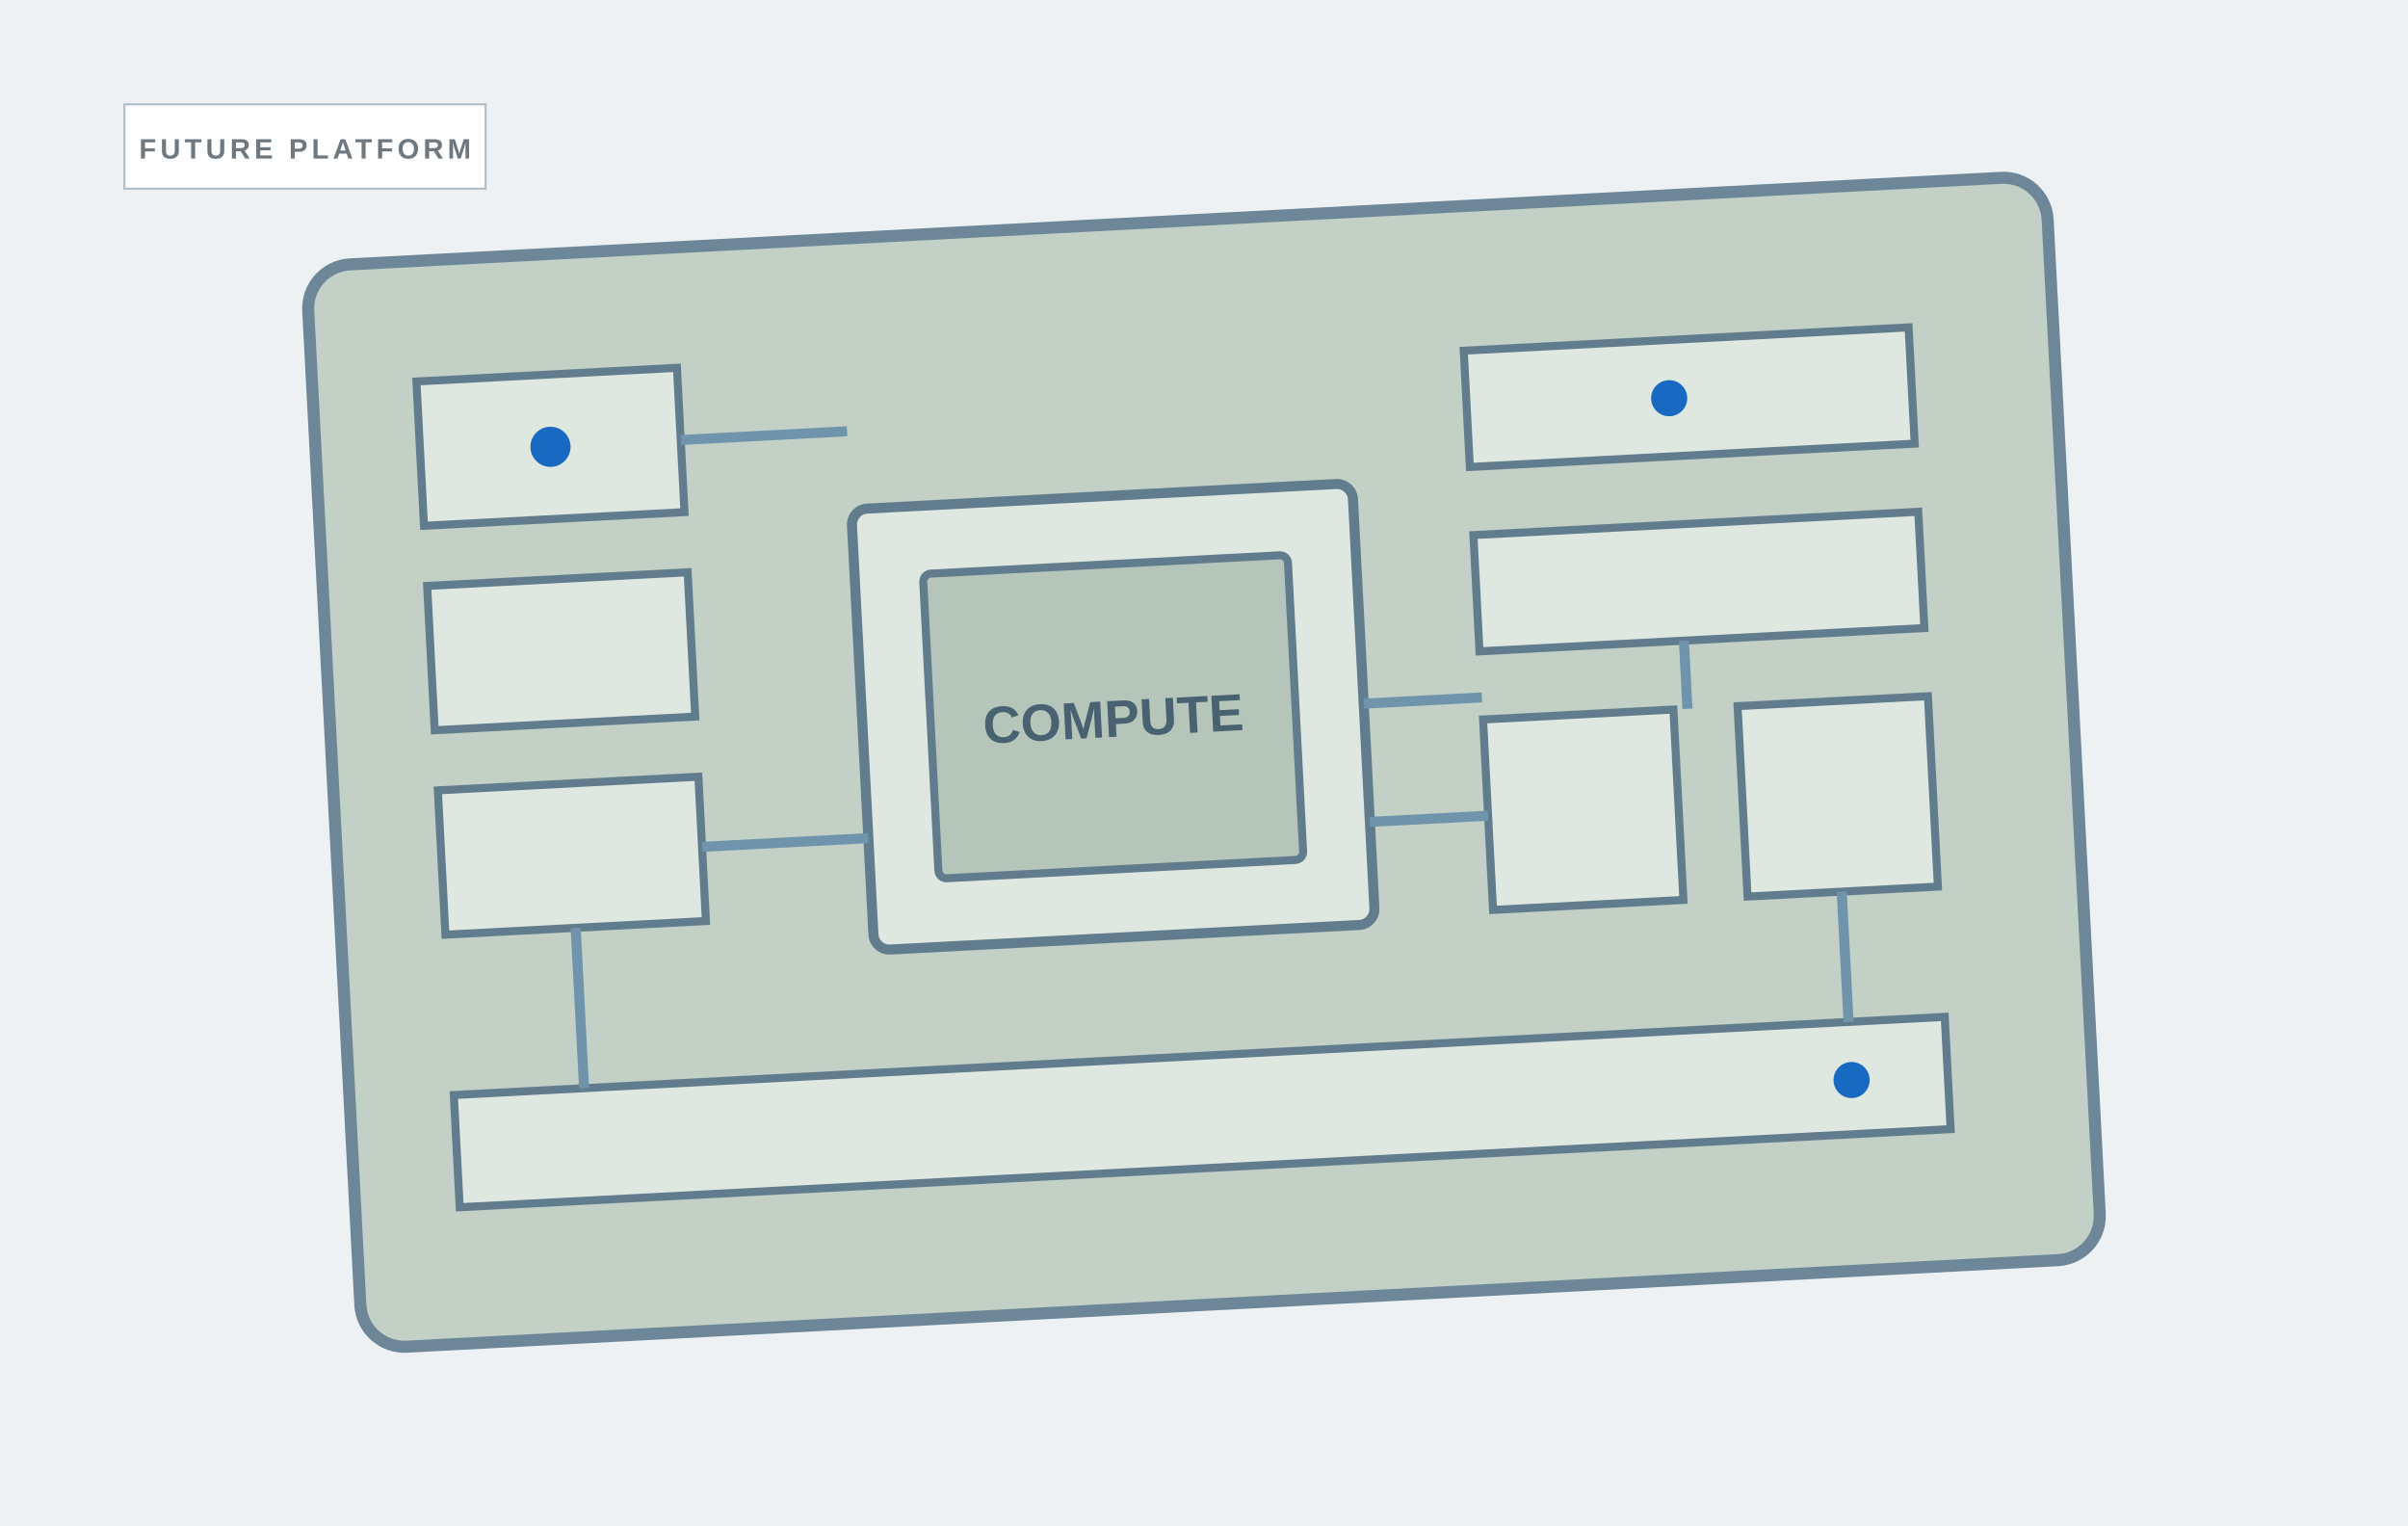
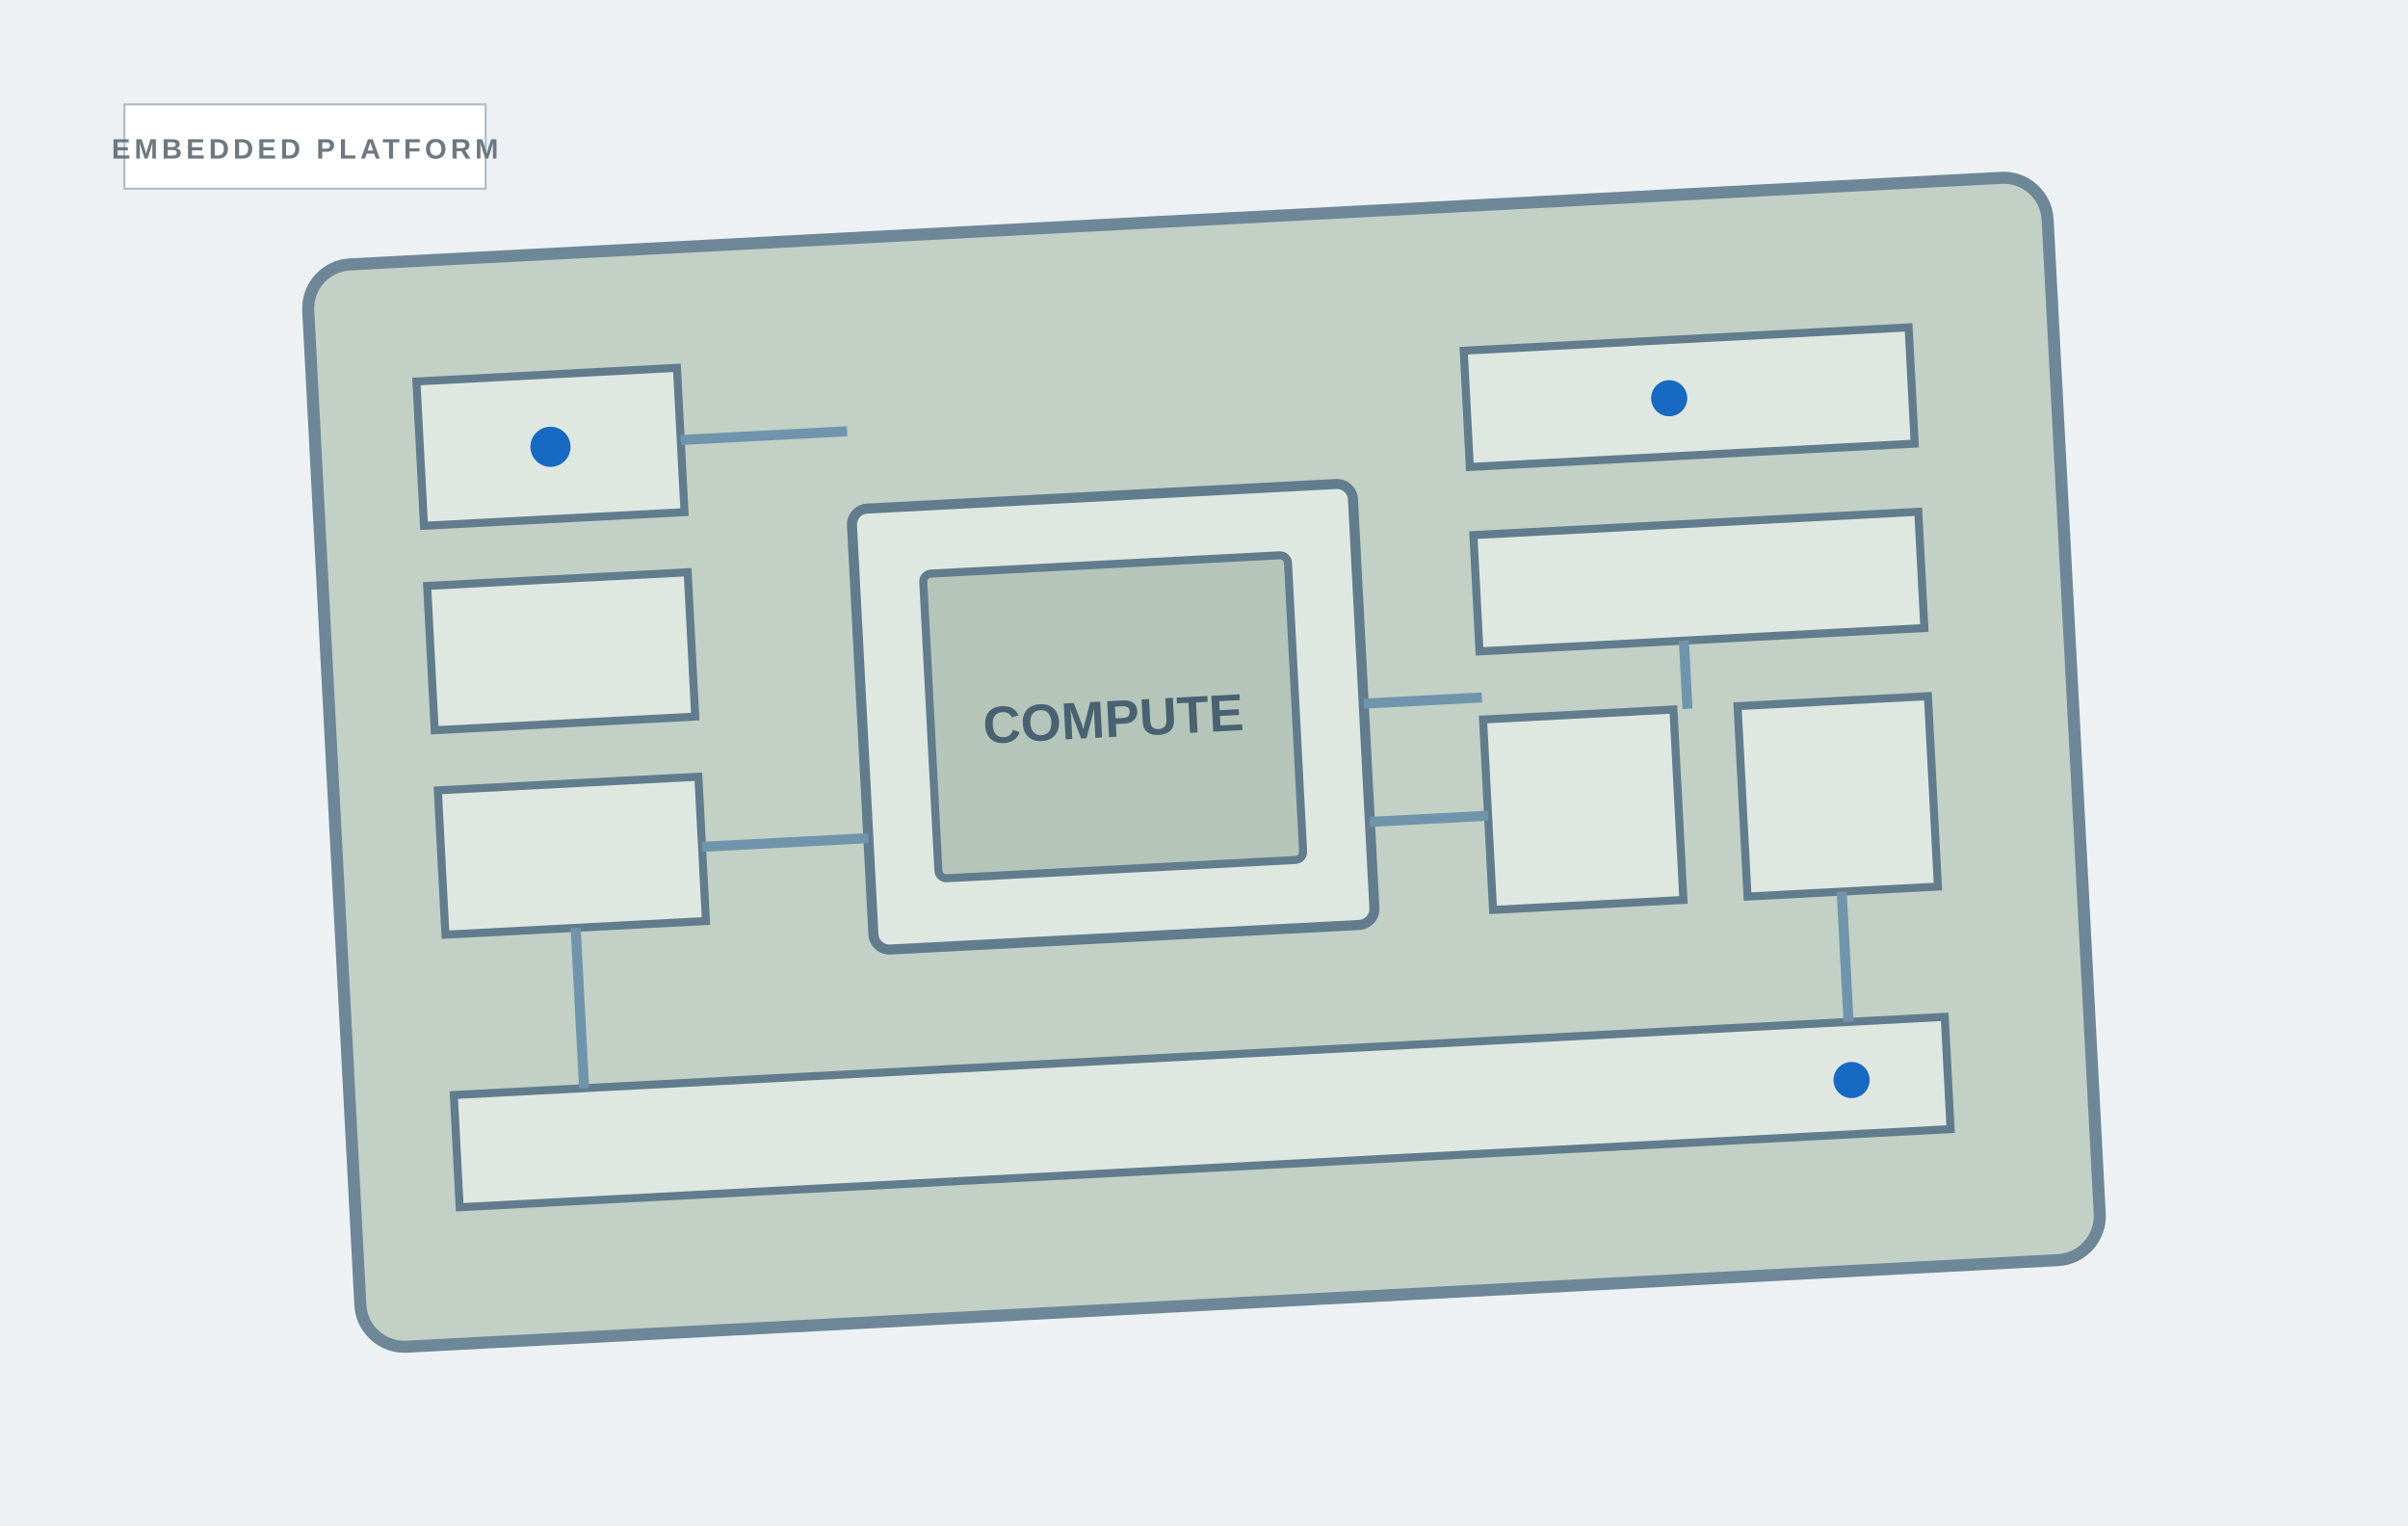
<svg xmlns="http://www.w3.org/2000/svg" viewBox="0 0 1200 760" role="img" aria-labelledby="title desc">
  <rect width="1200" height="760" fill="#edf1f3" />
  <g transform="translate(166 110) rotate(-3 430 270)">
    <rect x="0" y="0" width="868" height="540" rx="22" fill="#c2d0c5" stroke="#6d8798" stroke-width="6" />
    <rect x="265" y="135" width="250" height="220" rx="8" fill="#dfe7e1" stroke="#617c8d" stroke-width="5" />
    <rect x="299" y="169" width="182" height="152" rx="4" fill="#b6c5ba" stroke="#617c8d" stroke-width="4" />
    <rect x="52" y="60" width="130" height="72" fill="#dfe7e1" stroke="#617c8d" stroke-width="4" />
    <rect x="52" y="162" width="130" height="72" fill="#dfe7e1" stroke="#617c8d" stroke-width="4" />
    <rect x="52" y="264" width="130" height="72" fill="#dfe7e1" stroke="#617c8d" stroke-width="4" />
    <rect x="574" y="72" width="222" height="58" fill="#dfe7e1" stroke="#617c8d" stroke-width="4" />
    <rect x="574" y="164" width="222" height="58" fill="#dfe7e1" stroke="#617c8d" stroke-width="4" />
    <rect x="574" y="256" width="95" height="95" fill="#dfe7e1" stroke="#617c8d" stroke-width="4" />
    <rect x="701" y="256" width="95" height="95" fill="#dfe7e1" stroke="#617c8d" stroke-width="4" />
    <rect x="52" y="416" width="744" height="56" fill="#dfe7e1" stroke="#617c8d" stroke-width="4" />
    <path d="M182 96h83m250 149h59m-392 54h83m250 5h59M117 336v80m559-194v34m72 95v65" fill="none" stroke="#7094ab" stroke-width="5" />
    <circle cx="117" cy="96" r="10" fill="#1769c2" />
    <circle cx="675" cy="101" r="9" fill="#1769c2" />
    <circle cx="748" cy="445" r="9" fill="#1769c2" />
    <text x="390" y="255" fill="#486272" font-family="Arial,Helvetica,sans-serif" font-size="26" font-weight="700" text-anchor="middle">COMPUTE</text>
  </g>
  <rect x="62" y="52" width="180" height="42" fill="#ffffff" stroke="#aebbc4" />
-   <text x="152" y="79" fill="#6d7880" font-family="Arial,Helvetica,sans-serif" font-size="14" font-weight="700" text-anchor="middle" letter-spacing="2">FUTURE PLATFORM</text>
+   <text x="152" y="79" fill="#6d7880" font-family="Arial,Helvetica,sans-serif" font-size="14" font-weight="700" text-anchor="middle" letter-spacing="2">EMBEDDED PLATFORM</text>
</svg>
